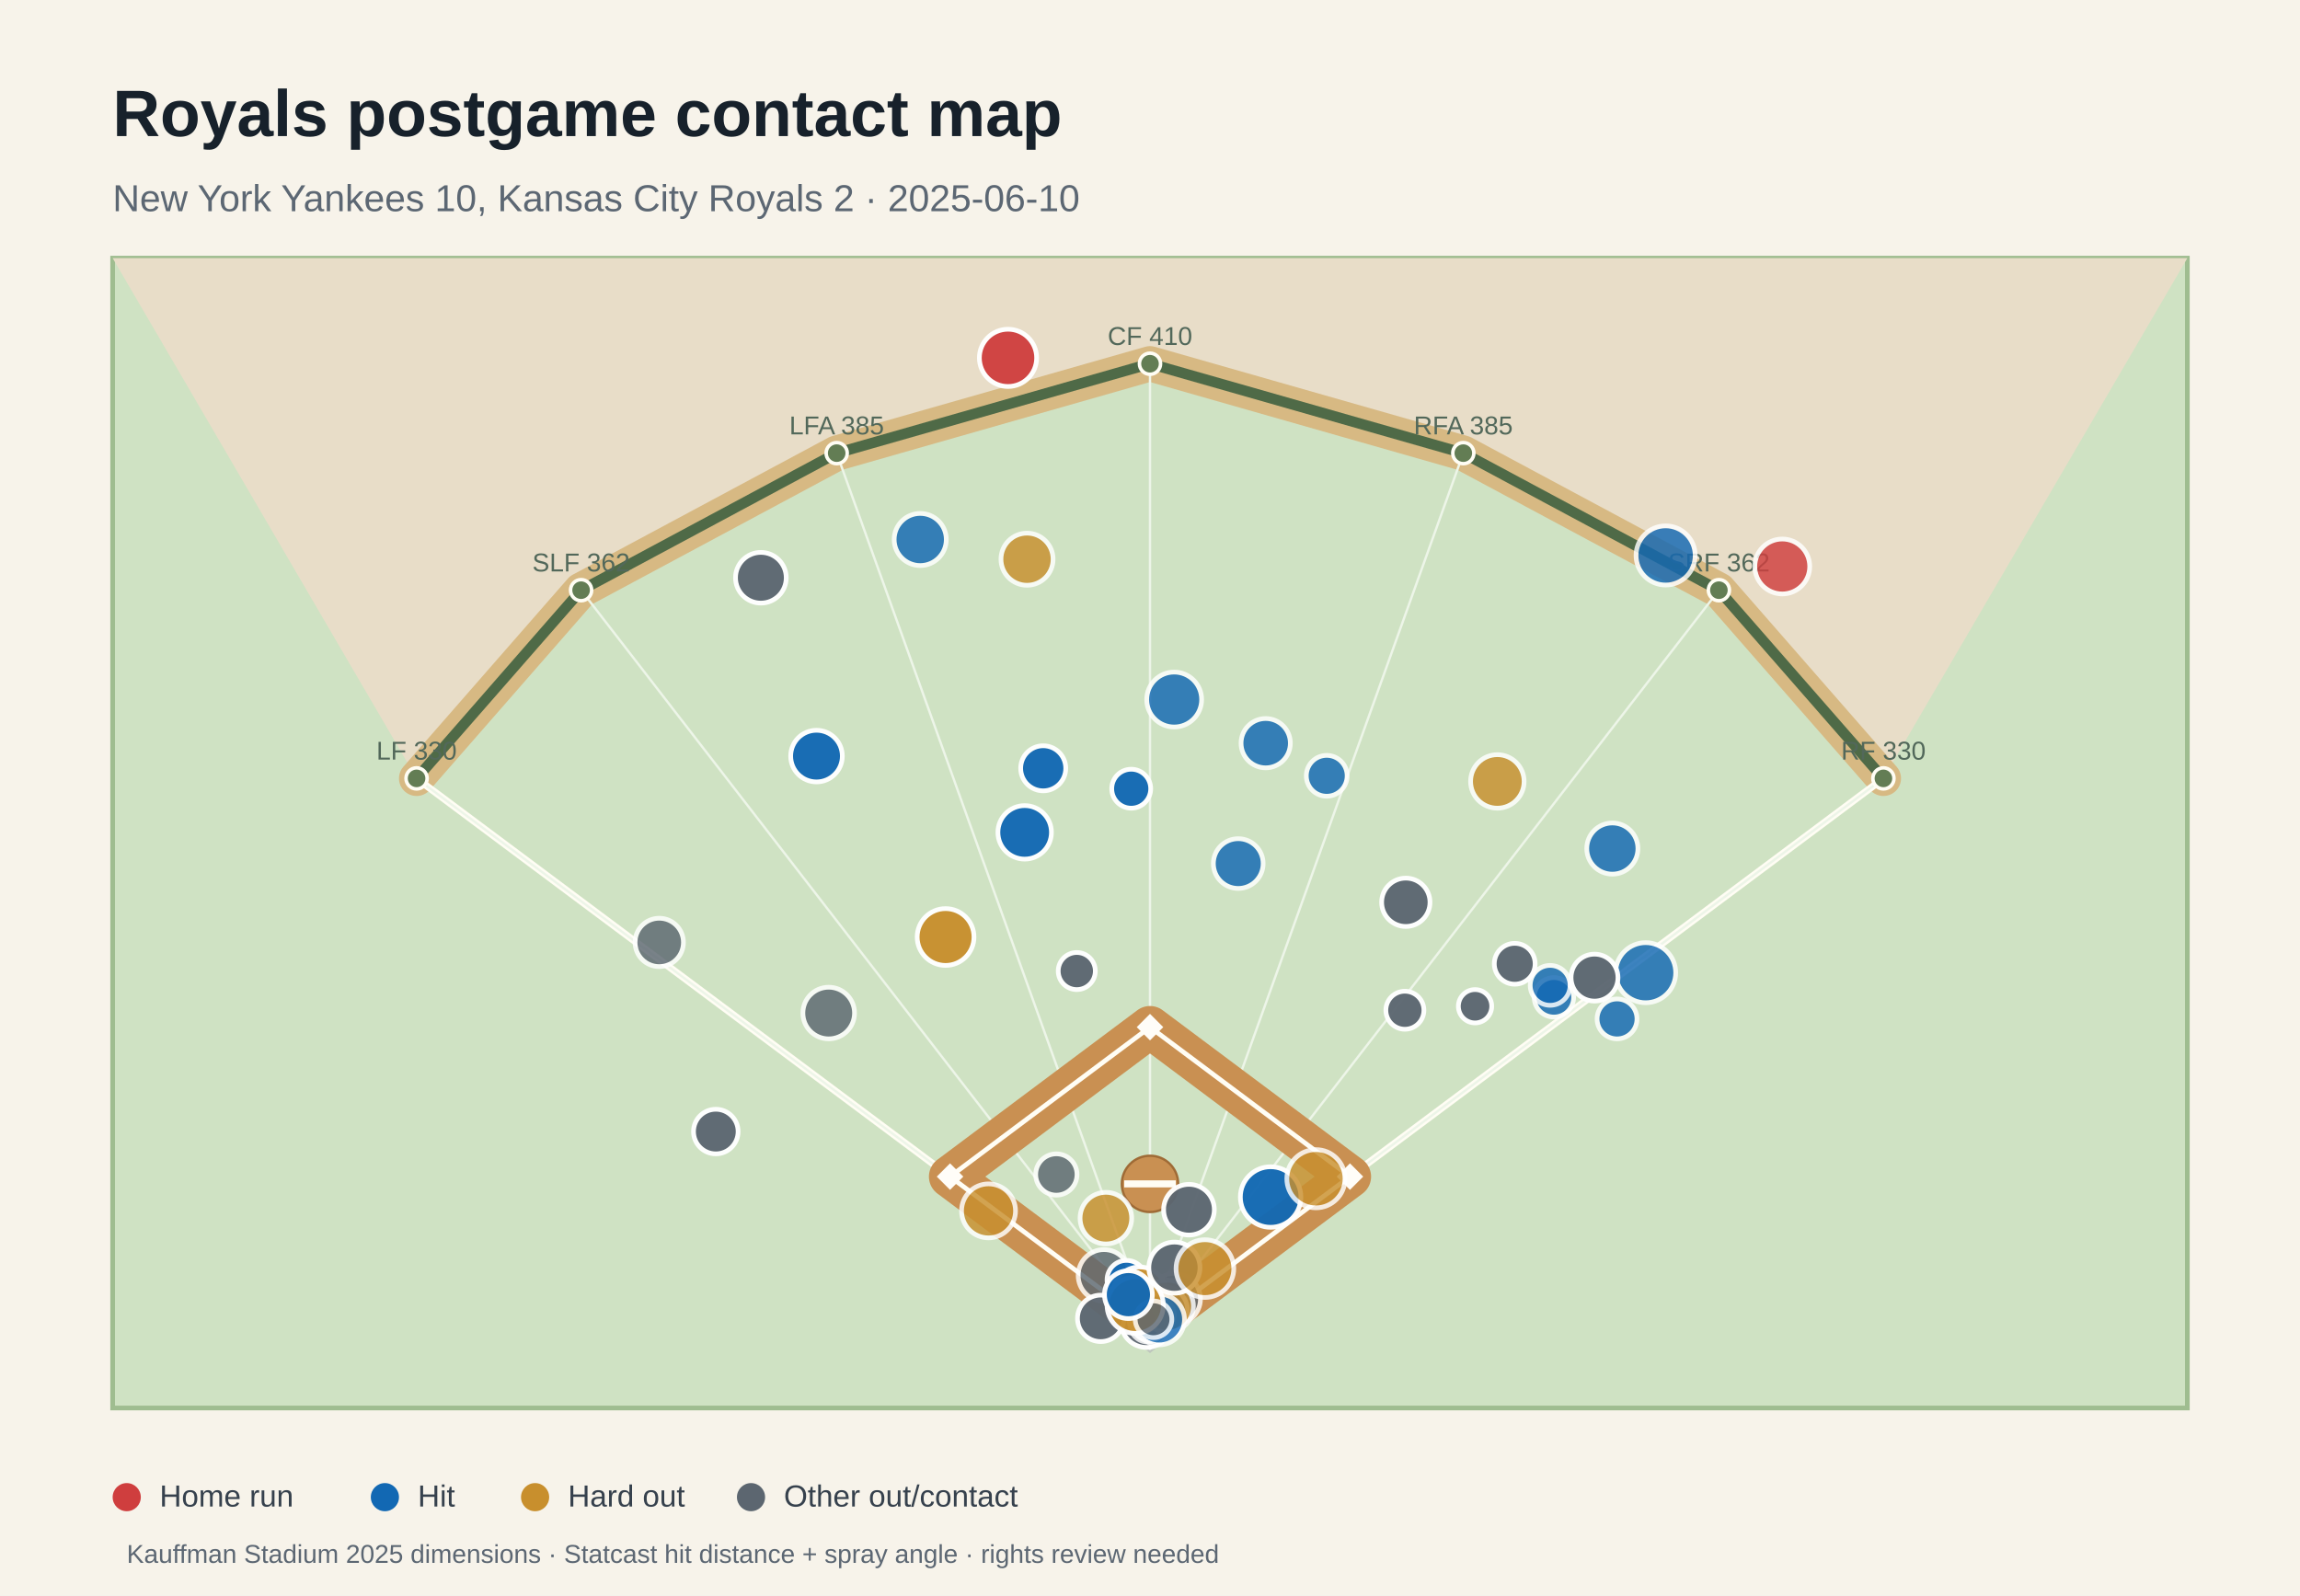
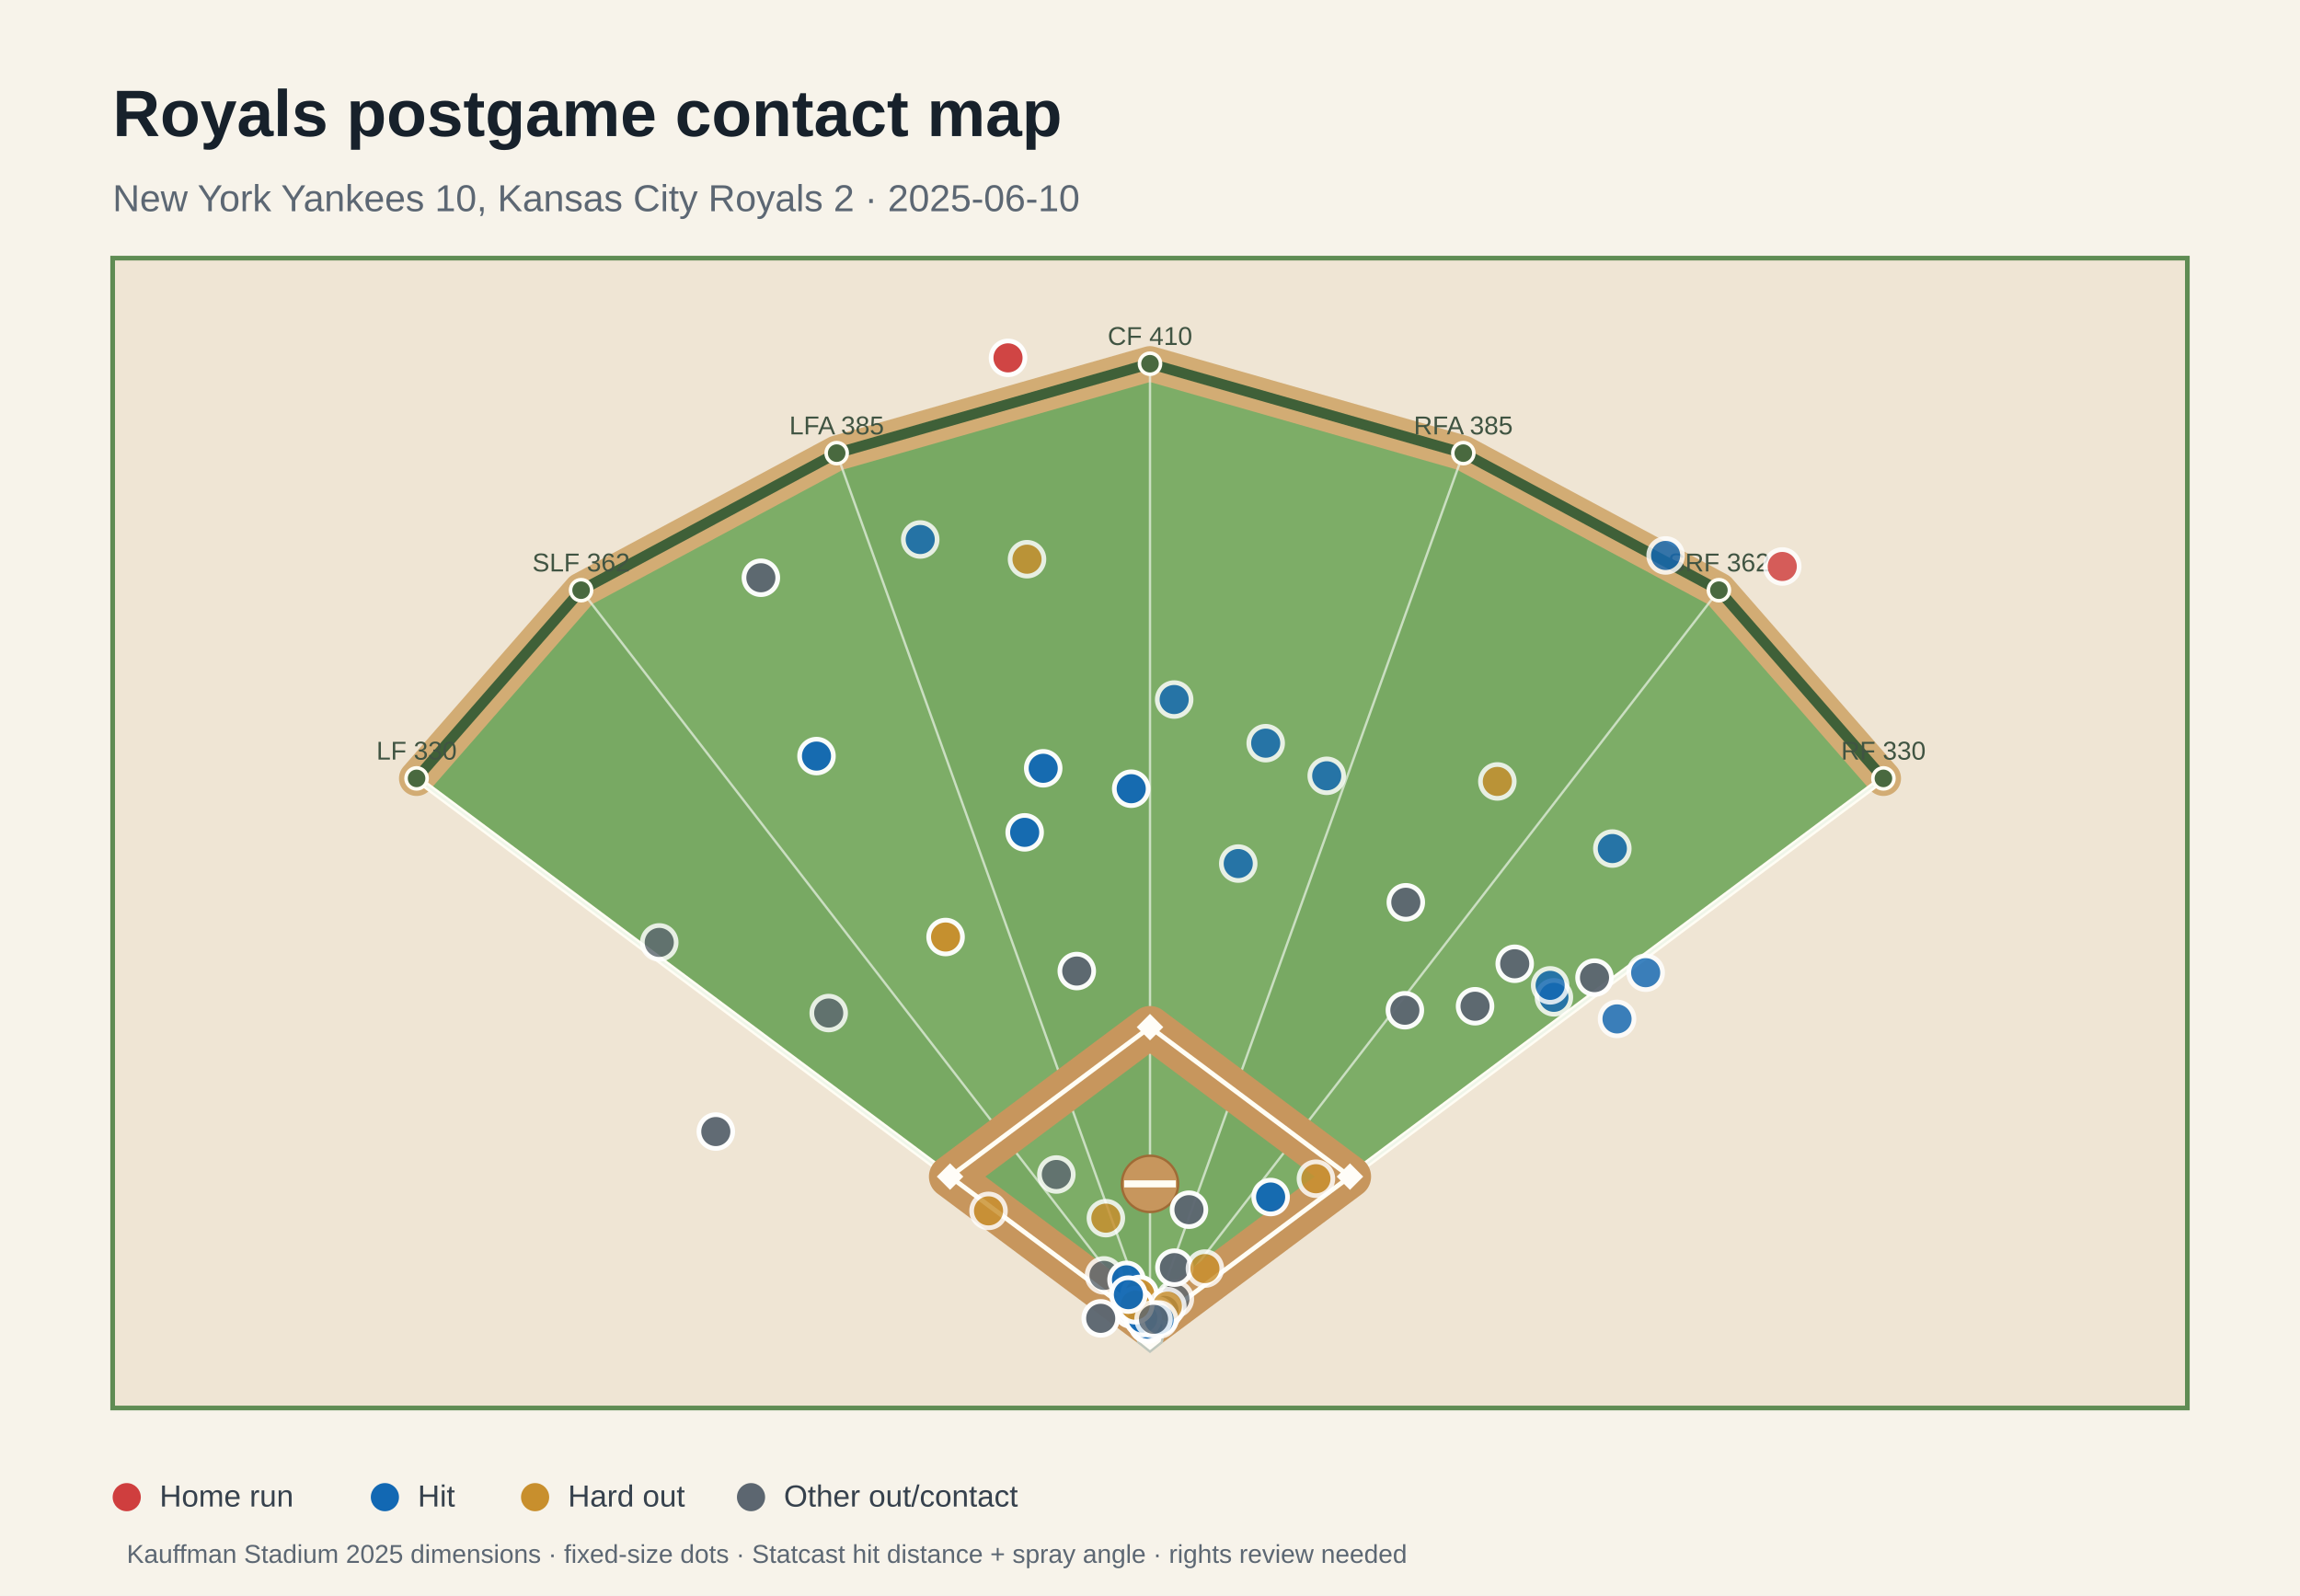
<svg xmlns="http://www.w3.org/2000/svg" width="980" height="680" viewBox="0 0 980 680" role="img" aria-labelledby="title desc">
  <rect width="980" height="680" fill="#f7f3ea" />
  <text x="48" y="58" font-family="Arial, sans-serif" font-size="28" font-weight="700" fill="#17212b">Royals postgame contact map</text>
  <text x="48" y="90" font-family="Arial, sans-serif" font-size="16" fill="#5c6773">New York Yankees 10, Kansas City Royals 2 · 2025-06-10</text>
-   <rect x="48" y="110" width="884" height="490" fill="#cfe2c3" stroke="#9fbd90" stroke-width="2" />
-   <path d="M 177.5 331.7 L 247.6 251.5 L 356.5 193.1 L 490.0 155.0 L 623.5 193.1 L 732.4 251.5 L 802.5 331.7 L 932.0 110.0 L 48.0 110.0 Z" fill="#e8ddc8" />
-   <path d="M 177.5 331.7 L 247.6 251.5 L 356.5 193.1 L 490.0 155.0 L 623.5 193.1 L 732.4 251.5 L 802.5 331.7" fill="none" stroke="#d7b983" stroke-width="15" stroke-linecap="round" stroke-linejoin="round" />
-   <path d="M 177.5 331.7 L 247.6 251.5 L 356.5 193.1 L 490.0 155.0 L 623.5 193.1 L 732.4 251.5 L 802.5 331.7" fill="none" stroke="#4f6a47" stroke-width="4.5" stroke-linecap="round" stroke-linejoin="round" />
+   <rect x="48" y="110" width="884" height="490" fill="#efe5d4" stroke="#5f8c54" stroke-width="2" />
+   <path d="M 490.0 565.0 L 177.5 331.7 L 247.6 251.5 L 356.5 193.1 L 490.0 155.0 L 623.5 193.1 L 732.4 251.5 L 802.5 331.7 L 490.0 565.0 Z" fill="#7dad67" stroke="#5f8c54" stroke-width="1.4" stroke-linejoin="round" />
+   <path d="M 490.0 565.0 L 177.5 331.7 L 247.6 251.5 Z" fill="#679957" opacity="0.24" />
+   <path d="M 490.0 565.0 L 356.5 193.1 L 490.0 155.0 Z" fill="#679957" opacity="0.24" />
+   <path d="M 490.0 565.0 L 623.5 193.1 L 732.4 251.5 Z" fill="#679957" opacity="0.24" />
+   <path d="M 177.5 331.7 L 247.6 251.5 L 356.5 193.1 L 490.0 155.0 L 623.5 193.1 L 732.4 251.5 L 802.5 331.7" fill="none" stroke="#d2ac74" stroke-width="15" stroke-linecap="round" stroke-linejoin="round" />
+   <path d="M 177.5 331.7 L 247.6 251.5 L 356.5 193.1 L 490.0 155.0 L 623.5 193.1 L 732.4 251.5 L 802.5 331.7" fill="none" stroke="#3f6038" stroke-width="4.5" stroke-linecap="round" stroke-linejoin="round" />
  <path d="M 490.0 565.0 L 177.5 331.7 M 490.0 565.0 L 802.5 331.7" fill="none" stroke="#fffdf4" stroke-width="3" />
-   <g font-family="Arial, sans-serif" font-size="11" fill="#52685a">
-     <line x1="490.0" y1="565.0" x2="177.5" y2="331.7" stroke="#edf5e8" stroke-width="1" />
-     <circle cx="177.5" cy="331.7" r="4.5" fill="#637d54" stroke="#fffdf4" stroke-width="1.5" />
+   <g font-family="Arial, sans-serif" font-size="11" fill="#405442">
+     <line x1="490.0" y1="565.0" x2="177.5" y2="331.7" stroke="#e9f3e5" stroke-width="1" stroke-opacity="0.72" />
+     <circle cx="177.5" cy="331.7" r="4.5" fill="#49693f" stroke="#fffdf4" stroke-width="1.5" />
    <text x="177.5" y="323.7" text-anchor="middle">LF 330</text>
  </g>
-   <g font-family="Arial, sans-serif" font-size="11" fill="#52685a">
-     <line x1="490.0" y1="565.0" x2="247.6" y2="251.5" stroke="#edf5e8" stroke-width="1" />
-     <circle cx="247.6" cy="251.5" r="4.5" fill="#637d54" stroke="#fffdf4" stroke-width="1.5" />
+   <g font-family="Arial, sans-serif" font-size="11" fill="#405442">
+     <line x1="490.0" y1="565.0" x2="247.6" y2="251.5" stroke="#e9f3e5" stroke-width="1" stroke-opacity="0.72" />
+     <circle cx="247.6" cy="251.5" r="4.5" fill="#49693f" stroke="#fffdf4" stroke-width="1.5" />
    <text x="247.6" y="243.5" text-anchor="middle">SLF 362</text>
  </g>
-   <g font-family="Arial, sans-serif" font-size="11" fill="#52685a">
-     <line x1="490.0" y1="565.0" x2="356.5" y2="193.1" stroke="#edf5e8" stroke-width="1" />
-     <circle cx="356.5" cy="193.1" r="4.5" fill="#637d54" stroke="#fffdf4" stroke-width="1.5" />
+   <g font-family="Arial, sans-serif" font-size="11" fill="#405442">
+     <line x1="490.0" y1="565.0" x2="356.5" y2="193.1" stroke="#e9f3e5" stroke-width="1" stroke-opacity="0.72" />
+     <circle cx="356.5" cy="193.1" r="4.5" fill="#49693f" stroke="#fffdf4" stroke-width="1.5" />
    <text x="356.5" y="185.1" text-anchor="middle">LFA 385</text>
  </g>
-   <g font-family="Arial, sans-serif" font-size="11" fill="#52685a">
-     <line x1="490.0" y1="565.0" x2="490.0" y2="155.0" stroke="#edf5e8" stroke-width="1" />
-     <circle cx="490.0" cy="155.0" r="4.5" fill="#637d54" stroke="#fffdf4" stroke-width="1.5" />
+   <g font-family="Arial, sans-serif" font-size="11" fill="#405442">
+     <line x1="490.0" y1="565.0" x2="490.0" y2="155.0" stroke="#e9f3e5" stroke-width="1" stroke-opacity="0.72" />
+     <circle cx="490.0" cy="155.0" r="4.5" fill="#49693f" stroke="#fffdf4" stroke-width="1.5" />
    <text x="490.0" y="147.0" text-anchor="middle">CF 410</text>
  </g>
-   <g font-family="Arial, sans-serif" font-size="11" fill="#52685a">
-     <line x1="490.0" y1="565.0" x2="623.5" y2="193.1" stroke="#edf5e8" stroke-width="1" />
-     <circle cx="623.5" cy="193.1" r="4.5" fill="#637d54" stroke="#fffdf4" stroke-width="1.5" />
+   <g font-family="Arial, sans-serif" font-size="11" fill="#405442">
+     <line x1="490.0" y1="565.0" x2="623.5" y2="193.1" stroke="#e9f3e5" stroke-width="1" stroke-opacity="0.72" />
+     <circle cx="623.5" cy="193.1" r="4.5" fill="#49693f" stroke="#fffdf4" stroke-width="1.5" />
    <text x="623.5" y="185.1" text-anchor="middle">RFA 385</text>
  </g>
-   <g font-family="Arial, sans-serif" font-size="11" fill="#52685a">
-     <line x1="490.0" y1="565.0" x2="732.4" y2="251.5" stroke="#edf5e8" stroke-width="1" />
-     <circle cx="732.4" cy="251.5" r="4.5" fill="#637d54" stroke="#fffdf4" stroke-width="1.5" />
+   <g font-family="Arial, sans-serif" font-size="11" fill="#405442">
+     <line x1="490.0" y1="565.0" x2="732.4" y2="251.5" stroke="#e9f3e5" stroke-width="1" stroke-opacity="0.72" />
+     <circle cx="732.4" cy="251.5" r="4.5" fill="#49693f" stroke="#fffdf4" stroke-width="1.5" />
    <text x="732.4" y="243.5" text-anchor="middle">SRF 362</text>
  </g>
-   <g font-family="Arial, sans-serif" font-size="11" fill="#52685a">
-     <line x1="490.0" y1="565.0" x2="802.5" y2="331.7" stroke="#edf5e8" stroke-width="1" />
-     <circle cx="802.5" cy="331.7" r="4.5" fill="#637d54" stroke="#fffdf4" stroke-width="1.5" />
+   <g font-family="Arial, sans-serif" font-size="11" fill="#405442">
+     <line x1="490.0" y1="565.0" x2="802.5" y2="331.7" stroke="#e9f3e5" stroke-width="1" stroke-opacity="0.72" />
+     <circle cx="802.5" cy="331.7" r="4.5" fill="#49693f" stroke="#fffdf4" stroke-width="1.5" />
    <text x="802.5" y="323.7" text-anchor="middle">RF 330</text>
  </g>
-   <path d="M 490.0 565.0 L 575.2 501.4 L 490.0 437.7 L 404.8 501.4 Z" fill="none" stroke="#c99052" stroke-width="18" stroke-linejoin="round" stroke-linecap="round" />
+   <path d="M 490.0 565.0 L 575.2 501.4 L 490.0 437.7 L 404.8 501.4 Z" fill="none" stroke="#c7965d" stroke-width="18" stroke-linejoin="round" stroke-linecap="round" />
  <path d="M 490.0 565.0 L 575.2 501.4 L 490.0 437.7 L 404.8 501.4 Z" fill="none" stroke="#fffdf4" stroke-width="2" stroke-linejoin="round" />
-   <circle cx="490.0" cy="504.5" r="12" fill="#c99052" stroke="#9f6b36" />
+   <circle cx="490.0" cy="504.5" r="12" fill="#c7965d" stroke="#9f6b36" />
  <line x1="479.0" y1="504.5" x2="501.0" y2="504.5" stroke="#fffdf4" stroke-width="3" />
  <rect x="571.2" y="497.4" width="8" height="8" fill="#fffdf8" transform="rotate(45 575.2 501.4)" />
  <rect x="486.0" y="433.7" width="8" height="8" fill="#fffdf8" transform="rotate(45 490.0 437.7)" />
  <rect x="400.8" y="497.4" width="8" height="8" fill="#fffdf8" transform="rotate(45 404.8 501.4)" />
  <path d="M 483.0 563.0 H 497.0 L 495.0 572.0 L 490.0 576.0 L 485.0 572.0 Z" fill="#fffdf8" stroke="#bfc7bd" />
-   <circle cx="470.4" cy="543.5" r="11.0" fill="#5c6670" stroke="#fff" stroke-width="2" opacity="0.82" />
-   <circle cx="709.7" cy="236.7" r="12.6" fill="#1268b3" stroke="#fff" stroke-width="2" opacity="0.82" />
-   <circle cx="488.3" cy="557.1" r="10.8" fill="#5c6670" stroke="#fff" stroke-width="2" opacity="0.82" />
-   <circle cx="483.7" cy="550.8" r="10.5" fill="#5c6670" stroke="#fff" stroke-width="2" opacity="0.96" />
-   <circle cx="494.4" cy="561.2" r="9.7" fill="#5c6670" stroke="#fff" stroke-width="2" opacity="0.96" />
-   <circle cx="598.6" cy="430.5" r="8.1" fill="#5c6670" stroke="#fff" stroke-width="2" opacity="0.96" />
-   <circle cx="480.0" cy="545.4" r="8.3" fill="#1268b3" stroke="#fff" stroke-width="2" opacity="0.96" />
-   <circle cx="500.6" cy="553.5" r="10.9" fill="#5c6670" stroke="#fff" stroke-width="2" opacity="0.82" />
-   <circle cx="437.6" cy="238.3" r="11.1" fill="#c88f2d" stroke="#fff" stroke-width="2" opacity="0.82" />
-   <circle cx="759.4" cy="241.4" r="11.7" fill="#cf3e3e" stroke="#fff" stroke-width="2" opacity="0.82" />
-   <circle cx="488.4" cy="561.2" r="8.7" fill="#5c6670" stroke="#fff" stroke-width="2" opacity="0.96" />
-   <circle cx="436.6" cy="354.7" r="11.4" fill="#1268b3" stroke="#fff" stroke-width="2" opacity="0.96" />
-   <circle cx="429.5" cy="152.5" r="12.2" fill="#cf3e3e" stroke="#fff" stroke-width="2" opacity="0.96" />
-   <circle cx="500.3" cy="298.1" r="11.7" fill="#1268b3" stroke="#fff" stroke-width="2" opacity="0.82" />
-   <circle cx="662.1" cy="425.0" r="8.4" fill="#1268b3" stroke="#fff" stroke-width="2" opacity="0.82" />
-   <circle cx="347.9" cy="322.2" r="11.0" fill="#1268b3" stroke="#fff" stroke-width="2" opacity="0.96" />
-   <circle cx="638.0" cy="333.0" r="11.4" fill="#c88f2d" stroke="#fff" stroke-width="2" opacity="0.82" />
-   <circle cx="402.9" cy="399.3" r="12.1" fill="#c88f2d" stroke="#fff" stroke-width="2" opacity="0.96" />
-   <circle cx="645.4" cy="410.7" r="8.7" fill="#5c6670" stroke="#fff" stroke-width="2" opacity="0.96" />
-   <circle cx="482.2" cy="558.1" r="10.2" fill="#5c6670" stroke="#fff" stroke-width="2" opacity="0.96" />
-   <circle cx="471.2" cy="519.1" r="11.0" fill="#c88f2d" stroke="#fff" stroke-width="2" opacity="0.82" />
-   <circle cx="305.0" cy="482.2" r="9.5" fill="#5c6670" stroke="#fff" stroke-width="2" opacity="0.96" />
-   <circle cx="458.8" cy="413.8" r="7.9" fill="#5c6670" stroke="#fff" stroke-width="2" opacity="0.96" />
-   <circle cx="496.0" cy="558.4" r="10.0" fill="#5c6670" stroke="#fff" stroke-width="2" opacity="0.82" />
-   <circle cx="324.2" cy="246.2" r="10.8" fill="#5c6670" stroke="#fff" stroke-width="2" opacity="0.96" />
-   <circle cx="492.7" cy="560.4" r="7.7" fill="#5c6670" stroke="#fff" stroke-width="2" opacity="0.82" />
-   <circle cx="482.0" cy="336.1" r="8.3" fill="#1268b3" stroke="#fff" stroke-width="2" opacity="0.96" />
-   <circle cx="483.6" cy="557.4" r="7.9" fill="#5c6670" stroke="#fff" stroke-width="2" opacity="0.96" />
-   <circle cx="485.6" cy="551.4" r="11.5" fill="#c88f2d" stroke="#fff" stroke-width="2" opacity="0.96" />
-   <circle cx="353.1" cy="431.7" r="11.0" fill="#5c6670" stroke="#fff" stroke-width="2" opacity="0.82" />
-   <circle cx="488.9" cy="564.4" r="7.4" fill="#5c6670" stroke="#fff" stroke-width="2" opacity="0.96" />
-   <circle cx="392.1" cy="229.9" r="11.1" fill="#1268b3" stroke="#fff" stroke-width="2" opacity="0.82" />
-   <circle cx="565.3" cy="330.6" r="8.7" fill="#1268b3" stroke="#fff" stroke-width="2" opacity="0.82" />
-   <circle cx="689.0" cy="434.2" r="8.5" fill="#1268b3" stroke="#fff" stroke-width="2" opacity="0.82" />
-   <circle cx="488.5" cy="563.4" r="9.2" fill="#5c6670" stroke="#fff" stroke-width="2" opacity="0.82" />
-   <circle cx="488.5" cy="563.3" r="10.9" fill="#5c6670" stroke="#fff" stroke-width="2" opacity="0.96" />
-   <circle cx="687.0" cy="361.6" r="10.9" fill="#1268b3" stroke="#fff" stroke-width="2" opacity="0.82" />
-   <circle cx="541.4" cy="510.1" r="12.9" fill="#1268b3" stroke="#fff" stroke-width="2" opacity="0.96" />
-   <circle cx="469.0" cy="561.8" r="9.9" fill="#5c6670" stroke="#fff" stroke-width="2" opacity="0.96" />
-   <circle cx="560.7" cy="502.3" r="12.4" fill="#c88f2d" stroke="#fff" stroke-width="2" opacity="0.82" />
-   <circle cx="489.7" cy="564.0" r="7.3" fill="#5c6670" stroke="#fff" stroke-width="2" opacity="0.82" />
-   <circle cx="492.8" cy="561.6" r="6.0" fill="#5c6670" stroke="#fff" stroke-width="2" opacity="0.96" />
-   <circle cx="660.5" cy="419.9" r="8.5" fill="#1268b3" stroke="#fff" stroke-width="2" opacity="0.82" />
-   <circle cx="489.1" cy="564.2" r="7.7" fill="#1268b3" stroke="#fff" stroke-width="2" opacity="0.82" />
-   <circle cx="421.2" cy="516.0" r="11.5" fill="#c88f2d" stroke="#fff" stroke-width="2" opacity="0.82" />
-   <circle cx="489.1" cy="564.3" r="6.3" fill="#1268b3" stroke="#fff" stroke-width="2" opacity="0.82" />
-   <circle cx="506.6" cy="515.5" r="10.8" fill="#5c6670" stroke="#fff" stroke-width="2" opacity="0.96" />
-   <circle cx="599.0" cy="384.5" r="10.3" fill="#5c6670" stroke="#fff" stroke-width="2" opacity="0.96" />
-   <circle cx="701.2" cy="414.5" r="12.8" fill="#1268b3" stroke="#fff" stroke-width="2" opacity="0.82" />
-   <circle cx="444.5" cy="327.4" r="9.6" fill="#1268b3" stroke="#fff" stroke-width="2" opacity="0.96" />
-   <circle cx="497.4" cy="556.6" r="11.1" fill="#c88f2d" stroke="#fff" stroke-width="2" opacity="0.82" />
-   <circle cx="486.9" cy="561.7" r="6.0" fill="#1268b3" stroke="#fff" stroke-width="2" opacity="0.96" />
-   <circle cx="493.9" cy="562.3" r="10.8" fill="#1268b3" stroke="#fff" stroke-width="2" opacity="0.82" />
-   <circle cx="500.4" cy="540.2" r="10.9" fill="#5c6670" stroke="#fff" stroke-width="2" opacity="0.96" />
-   <circle cx="513.4" cy="540.6" r="12.3" fill="#c88f2d" stroke="#fff" stroke-width="2" opacity="0.82" />
-   <circle cx="280.9" cy="401.6" r="10.3" fill="#5c6670" stroke="#fff" stroke-width="2" opacity="0.82" />
-   <circle cx="483.7" cy="556.2" r="12.0" fill="#c88f2d" stroke="#fff" stroke-width="2" opacity="0.96" />
-   <circle cx="491.5" cy="562.2" r="7.8" fill="#5c6670" stroke="#fff" stroke-width="2" opacity="0.82" />
-   <circle cx="527.6" cy="368.0" r="10.6" fill="#1268b3" stroke="#fff" stroke-width="2" opacity="0.82" />
-   <circle cx="679.4" cy="416.6" r="10.0" fill="#5c6670" stroke="#fff" stroke-width="2" opacity="0.96" />
-   <circle cx="480.8" cy="551.7" r="10.2" fill="#1268b3" stroke="#fff" stroke-width="2" opacity="0.96" />
-   <circle cx="539.3" cy="316.7" r="10.5" fill="#1268b3" stroke="#fff" stroke-width="2" opacity="0.82" />
-   <circle cx="450.1" cy="500.5" r="8.8" fill="#5c6670" stroke="#fff" stroke-width="2" opacity="0.82" />
-   <circle cx="628.5" cy="428.8" r="7.1" fill="#5c6670" stroke="#fff" stroke-width="2" opacity="0.96" />
+   <circle cx="470.4" cy="543.5" r="7.2" fill="#5c6670" stroke="#fff" stroke-width="2" opacity="0.82" />
+   <circle cx="709.7" cy="236.7" r="7.2" fill="#1268b3" stroke="#fff" stroke-width="2" opacity="0.82" />
+   <circle cx="488.3" cy="557.1" r="7.2" fill="#5c6670" stroke="#fff" stroke-width="2" opacity="0.82" />
+   <circle cx="483.7" cy="550.8" r="7.2" fill="#5c6670" stroke="#fff" stroke-width="2" opacity="0.96" />
+   <circle cx="494.4" cy="561.2" r="7.2" fill="#5c6670" stroke="#fff" stroke-width="2" opacity="0.96" />
+   <circle cx="598.6" cy="430.5" r="7.2" fill="#5c6670" stroke="#fff" stroke-width="2" opacity="0.96" />
+   <circle cx="480.0" cy="545.4" r="7.2" fill="#1268b3" stroke="#fff" stroke-width="2" opacity="0.96" />
+   <circle cx="500.6" cy="553.5" r="7.2" fill="#5c6670" stroke="#fff" stroke-width="2" opacity="0.82" />
+   <circle cx="437.6" cy="238.3" r="7.2" fill="#c88f2d" stroke="#fff" stroke-width="2" opacity="0.82" />
+   <circle cx="759.4" cy="241.4" r="7.2" fill="#cf3e3e" stroke="#fff" stroke-width="2" opacity="0.82" />
+   <circle cx="488.4" cy="561.2" r="7.2" fill="#5c6670" stroke="#fff" stroke-width="2" opacity="0.96" />
+   <circle cx="436.6" cy="354.7" r="7.2" fill="#1268b3" stroke="#fff" stroke-width="2" opacity="0.96" />
+   <circle cx="429.5" cy="152.5" r="7.2" fill="#cf3e3e" stroke="#fff" stroke-width="2" opacity="0.96" />
+   <circle cx="500.3" cy="298.1" r="7.2" fill="#1268b3" stroke="#fff" stroke-width="2" opacity="0.82" />
+   <circle cx="662.1" cy="425.0" r="7.2" fill="#1268b3" stroke="#fff" stroke-width="2" opacity="0.82" />
+   <circle cx="347.9" cy="322.2" r="7.2" fill="#1268b3" stroke="#fff" stroke-width="2" opacity="0.96" />
+   <circle cx="638.0" cy="333.0" r="7.2" fill="#c88f2d" stroke="#fff" stroke-width="2" opacity="0.82" />
+   <circle cx="402.9" cy="399.3" r="7.2" fill="#c88f2d" stroke="#fff" stroke-width="2" opacity="0.96" />
+   <circle cx="645.4" cy="410.7" r="7.2" fill="#5c6670" stroke="#fff" stroke-width="2" opacity="0.96" />
+   <circle cx="482.2" cy="558.1" r="7.2" fill="#5c6670" stroke="#fff" stroke-width="2" opacity="0.96" />
+   <circle cx="471.2" cy="519.1" r="7.2" fill="#c88f2d" stroke="#fff" stroke-width="2" opacity="0.82" />
+   <circle cx="305.0" cy="482.2" r="7.2" fill="#5c6670" stroke="#fff" stroke-width="2" opacity="0.96" />
+   <circle cx="458.8" cy="413.8" r="7.2" fill="#5c6670" stroke="#fff" stroke-width="2" opacity="0.96" />
+   <circle cx="496.0" cy="558.4" r="7.2" fill="#5c6670" stroke="#fff" stroke-width="2" opacity="0.82" />
+   <circle cx="324.2" cy="246.2" r="7.2" fill="#5c6670" stroke="#fff" stroke-width="2" opacity="0.96" />
+   <circle cx="492.7" cy="560.4" r="7.2" fill="#5c6670" stroke="#fff" stroke-width="2" opacity="0.82" />
+   <circle cx="482.0" cy="336.1" r="7.2" fill="#1268b3" stroke="#fff" stroke-width="2" opacity="0.96" />
+   <circle cx="485.6" cy="551.4" r="7.2" fill="#c88f2d" stroke="#fff" stroke-width="2" opacity="0.96" />
+   <circle cx="353.1" cy="431.7" r="7.2" fill="#5c6670" stroke="#fff" stroke-width="2" opacity="0.82" />
+   <circle cx="483.6" cy="557.4" r="7.2" fill="#5c6670" stroke="#fff" stroke-width="2" opacity="0.96" />
+   <circle cx="488.9" cy="564.4" r="7.2" fill="#5c6670" stroke="#fff" stroke-width="2" opacity="0.96" />
+   <circle cx="392.1" cy="229.9" r="7.2" fill="#1268b3" stroke="#fff" stroke-width="2" opacity="0.82" />
+   <circle cx="565.3" cy="330.6" r="7.2" fill="#1268b3" stroke="#fff" stroke-width="2" opacity="0.82" />
+   <circle cx="689.0" cy="434.2" r="7.2" fill="#1268b3" stroke="#fff" stroke-width="2" opacity="0.82" />
+   <circle cx="488.5" cy="563.4" r="7.2" fill="#5c6670" stroke="#fff" stroke-width="2" opacity="0.82" />
+   <circle cx="687.0" cy="361.6" r="7.2" fill="#1268b3" stroke="#fff" stroke-width="2" opacity="0.82" />
+   <circle cx="488.5" cy="563.3" r="7.2" fill="#5c6670" stroke="#fff" stroke-width="2" opacity="0.96" />
+   <circle cx="541.4" cy="510.1" r="7.2" fill="#1268b3" stroke="#fff" stroke-width="2" opacity="0.96" />
+   <circle cx="469.0" cy="561.8" r="7.2" fill="#5c6670" stroke="#fff" stroke-width="2" opacity="0.96" />
+   <circle cx="560.7" cy="502.3" r="7.2" fill="#c88f2d" stroke="#fff" stroke-width="2" opacity="0.82" />
+   <circle cx="489.7" cy="564.0" r="7.2" fill="#5c6670" stroke="#fff" stroke-width="2" opacity="0.82" />
+   <circle cx="492.8" cy="561.6" r="7.2" fill="#5c6670" stroke="#fff" stroke-width="2" opacity="0.96" />
+   <circle cx="489.1" cy="564.2" r="7.2" fill="#1268b3" stroke="#fff" stroke-width="2" opacity="0.82" />
+   <circle cx="660.5" cy="419.9" r="7.2" fill="#1268b3" stroke="#fff" stroke-width="2" opacity="0.82" />
+   <circle cx="421.2" cy="516.0" r="7.2" fill="#c88f2d" stroke="#fff" stroke-width="2" opacity="0.82" />
+   <circle cx="489.1" cy="564.3" r="7.2" fill="#1268b3" stroke="#fff" stroke-width="2" opacity="0.82" />
+   <circle cx="506.6" cy="515.5" r="7.2" fill="#5c6670" stroke="#fff" stroke-width="2" opacity="0.96" />
+   <circle cx="599.0" cy="384.5" r="7.2" fill="#5c6670" stroke="#fff" stroke-width="2" opacity="0.96" />
+   <circle cx="444.5" cy="327.4" r="7.2" fill="#1268b3" stroke="#fff" stroke-width="2" opacity="0.96" />
+   <circle cx="701.2" cy="414.5" r="7.2" fill="#1268b3" stroke="#fff" stroke-width="2" opacity="0.82" />
+   <circle cx="497.4" cy="556.6" r="7.2" fill="#c88f2d" stroke="#fff" stroke-width="2" opacity="0.82" />
+   <circle cx="486.9" cy="561.7" r="7.2" fill="#1268b3" stroke="#fff" stroke-width="2" opacity="0.96" />
+   <circle cx="493.9" cy="562.3" r="7.2" fill="#1268b3" stroke="#fff" stroke-width="2" opacity="0.82" />
+   <circle cx="500.4" cy="540.2" r="7.2" fill="#5c6670" stroke="#fff" stroke-width="2" opacity="0.96" />
+   <circle cx="513.4" cy="540.6" r="7.2" fill="#c88f2d" stroke="#fff" stroke-width="2" opacity="0.82" />
+   <circle cx="280.9" cy="401.6" r="7.2" fill="#5c6670" stroke="#fff" stroke-width="2" opacity="0.82" />
+   <circle cx="483.7" cy="556.2" r="7.2" fill="#c88f2d" stroke="#fff" stroke-width="2" opacity="0.96" />
+   <circle cx="491.5" cy="562.2" r="7.2" fill="#5c6670" stroke="#fff" stroke-width="2" opacity="0.82" />
+   <circle cx="527.6" cy="368.0" r="7.2" fill="#1268b3" stroke="#fff" stroke-width="2" opacity="0.82" />
+   <circle cx="679.4" cy="416.6" r="7.2" fill="#5c6670" stroke="#fff" stroke-width="2" opacity="0.96" />
+   <circle cx="539.3" cy="316.7" r="7.2" fill="#1268b3" stroke="#fff" stroke-width="2" opacity="0.82" />
+   <circle cx="480.8" cy="551.7" r="7.2" fill="#1268b3" stroke="#fff" stroke-width="2" opacity="0.96" />
+   <circle cx="450.1" cy="500.5" r="7.2" fill="#5c6670" stroke="#fff" stroke-width="2" opacity="0.82" />
+   <circle cx="628.5" cy="428.8" r="7.2" fill="#5c6670" stroke="#fff" stroke-width="2" opacity="0.96" />
  <g font-family="Arial, sans-serif" font-size="13" fill="#36414d">
    <circle cx="54" cy="638" r="6" fill="#cf3e3e" />
    <text x="68" y="642">Home run</text>
    <circle cx="164" cy="638" r="6" fill="#1268b3" />
    <text x="178" y="642">Hit</text>
    <circle cx="228" cy="638" r="6" fill="#c88f2d" />
    <text x="242" y="642">Hard out</text>
    <circle cx="320" cy="638" r="6" fill="#5c6670" />
    <text x="334" y="642">Other out/contact</text>
  </g>
-   <text x="54" y="666" font-family="Arial, sans-serif" font-size="11" fill="#5c6773">Kauffman Stadium 2025 dimensions · Statcast hit distance + spray angle · rights review needed</text>
+   <text x="54" y="666" font-family="Arial, sans-serif" font-size="11" fill="#5c6773">Kauffman Stadium 2025 dimensions · fixed-size dots · Statcast hit distance + spray angle · rights review needed</text>
</svg>
